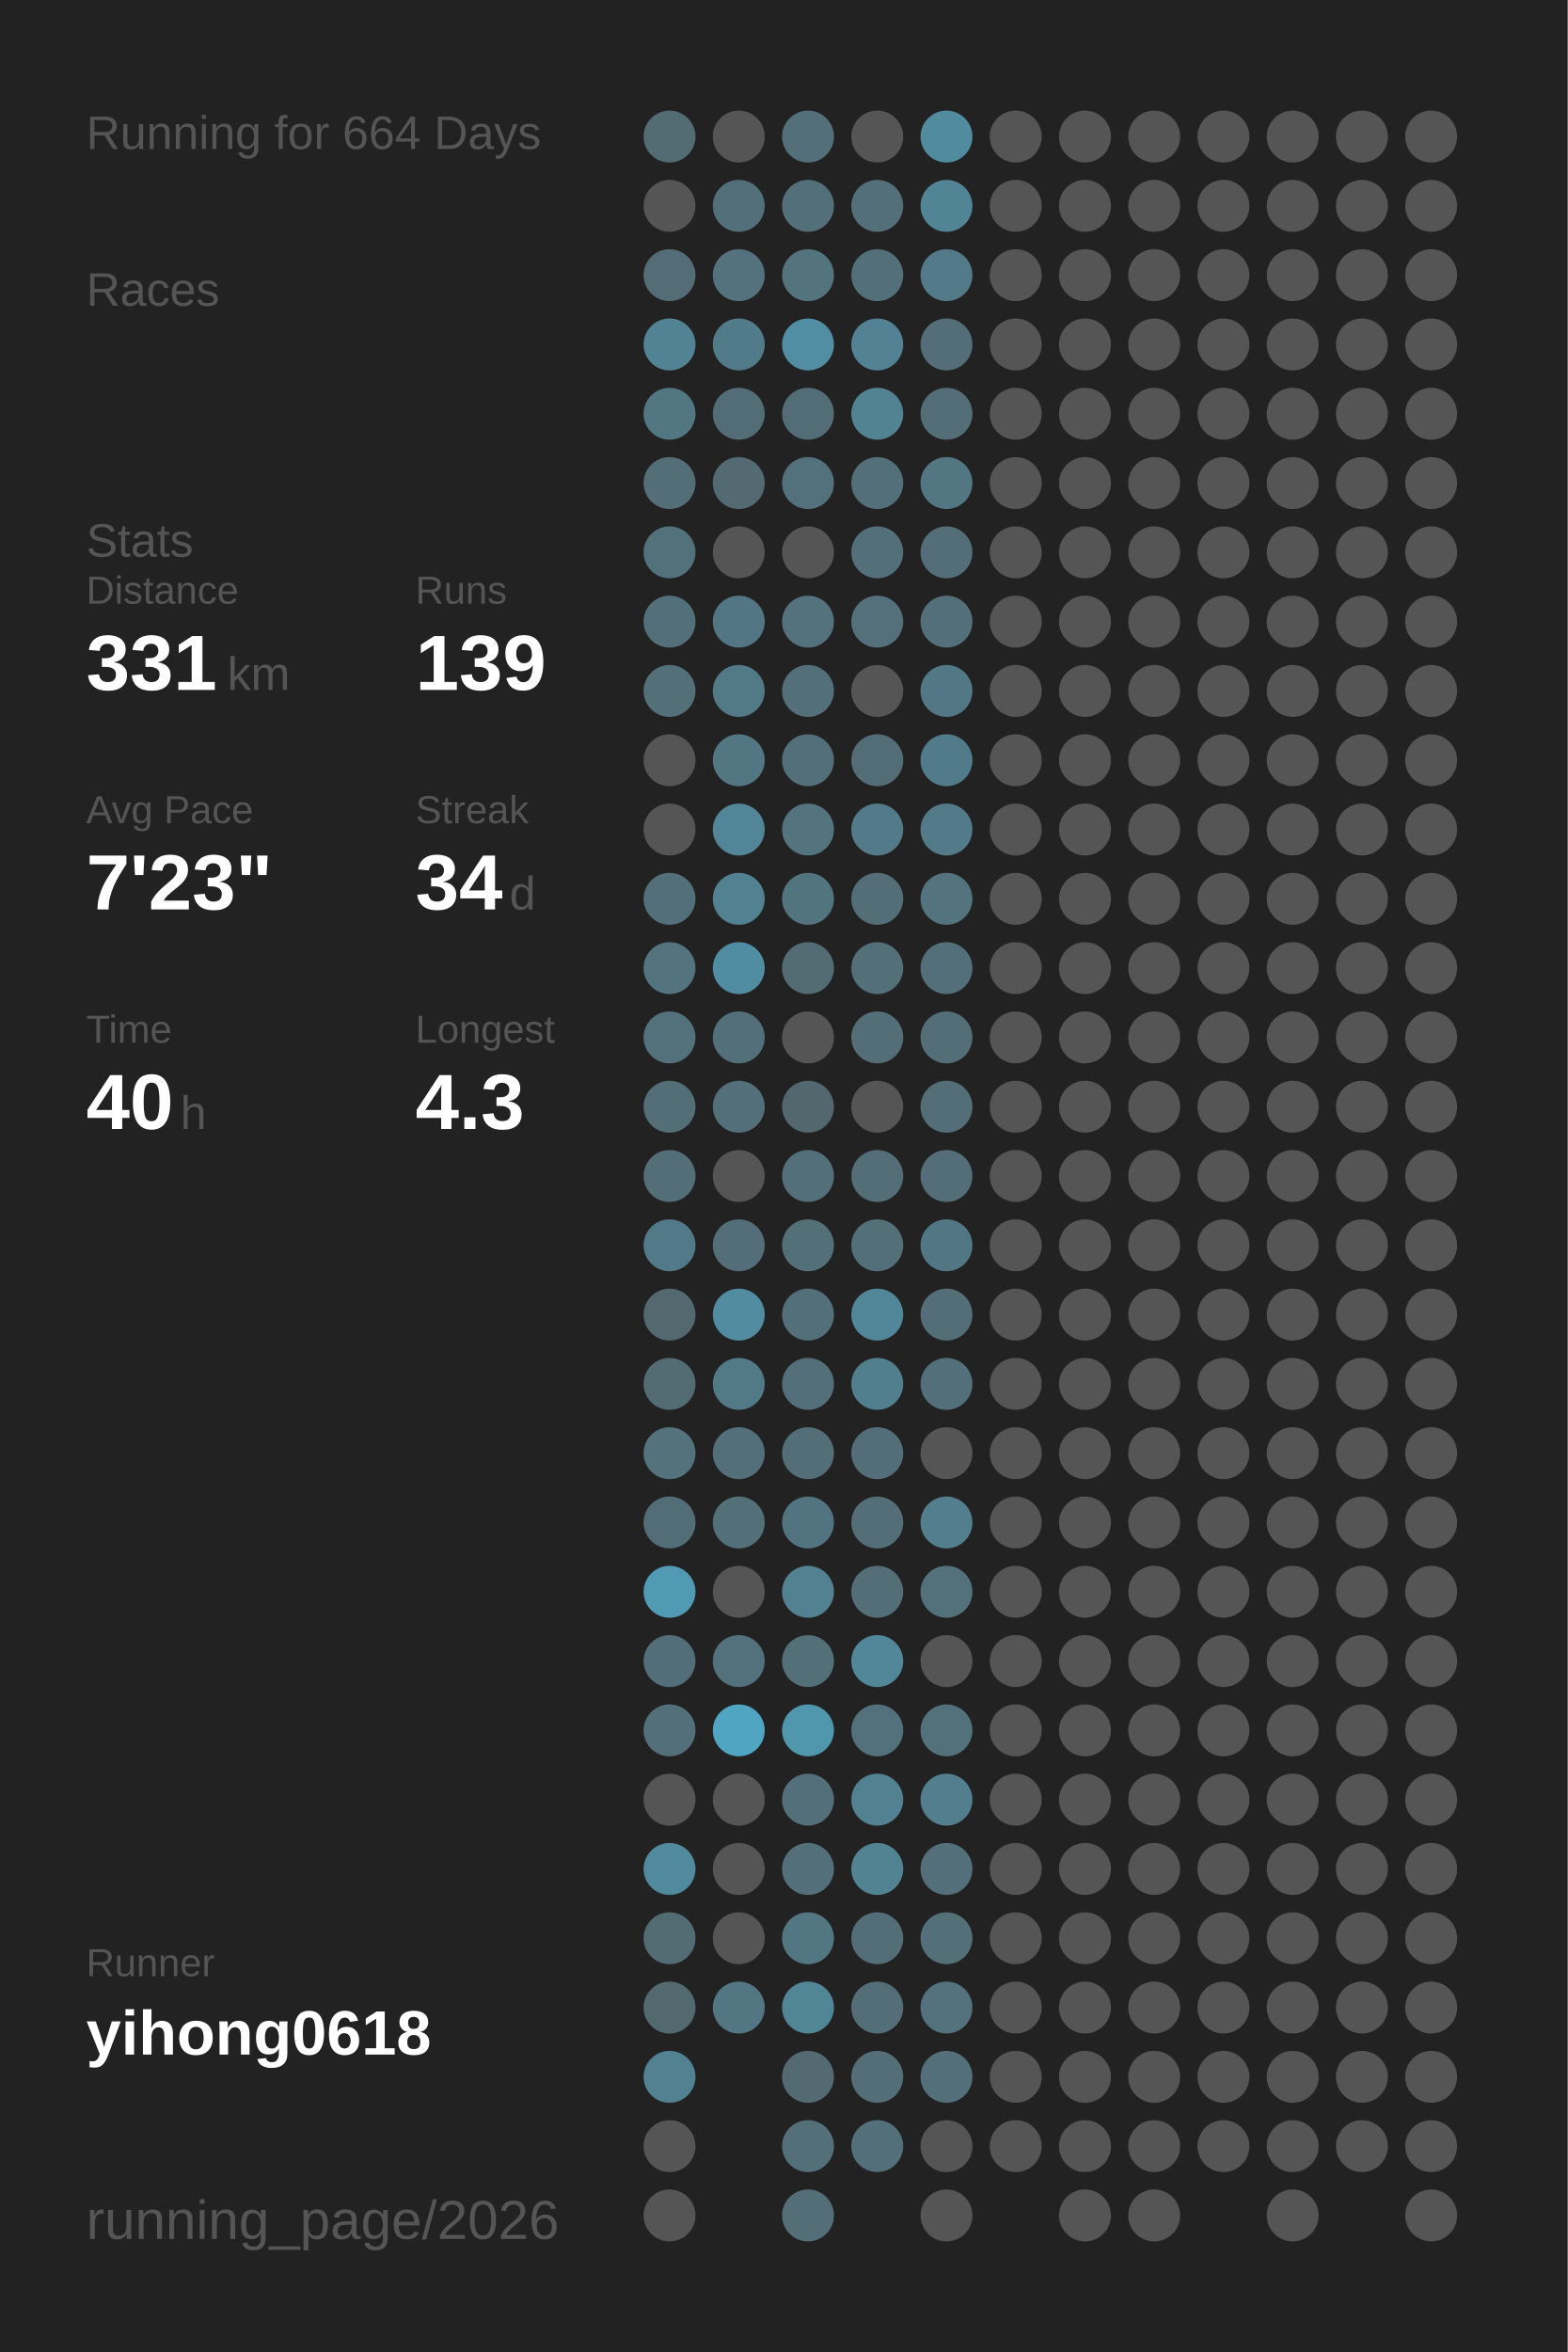
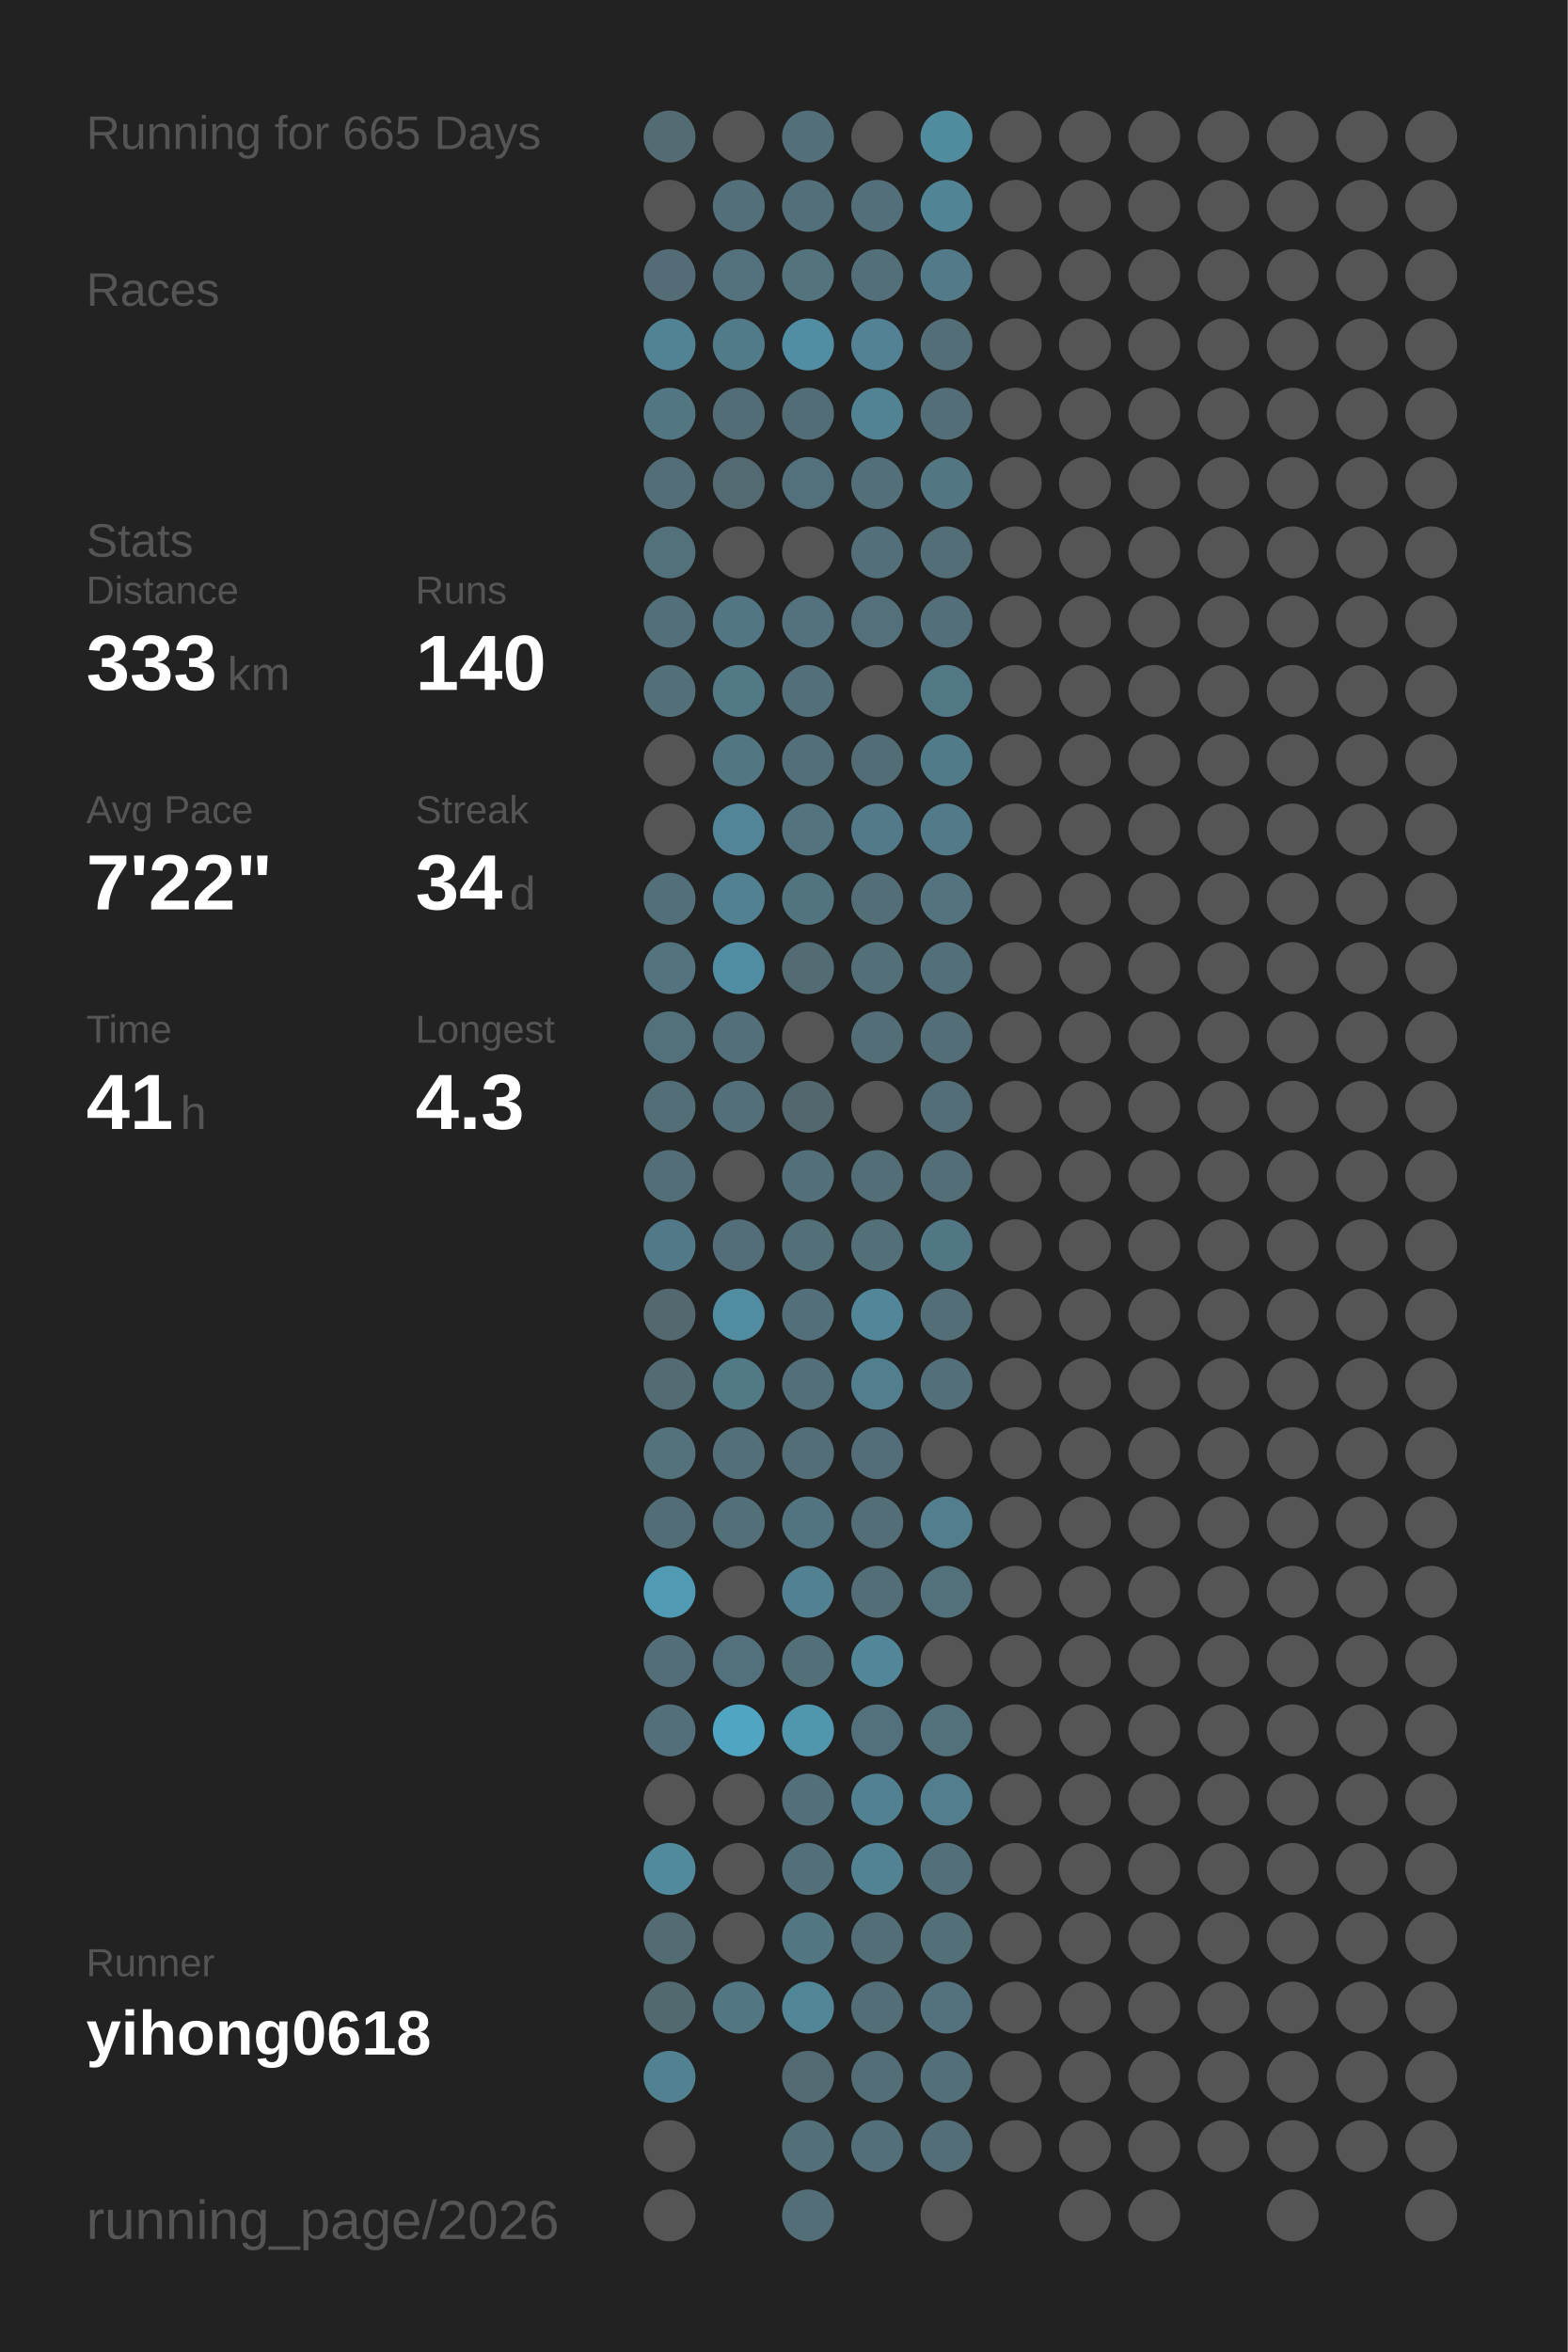
<svg xmlns="http://www.w3.org/2000/svg" baseProfile="full" height="300mm" version="1.1" viewBox="0,0,200,300" width="200mm">
  <defs />
  <rect fill="#222222" height="300" width="200" x="0" y="0" />
-   <text fill="#555555" style="font-size:6px; font-family:Arial;" x="11" y="19">Running for 664 Days</text>
+   <text fill="#555555" style="font-size:6px; font-family:Arial;" x="11" y="19">Running for 665 Days</text>
  <text fill="#555555" style="font-size:6px; font-family:Arial;" x="11" y="39">Races</text>
  <text fill="#555555" style="font-size:6px; font-family:Arial;" x="11" y="71">Stats</text>
  <text fill="#555555" style="font-size:5px; font-family:Arial;" x="11" y="77">Distance</text>
-   <text fill="#FFFFFF" style="font-size:10px; font-family:Arial; font-weight:bold;" x="11" y="88">331</text>
+   <text fill="#FFFFFF" style="font-size:10px; font-family:Arial; font-weight:bold;" x="11" y="88">333</text>
  <text fill="#555555" style="font-size:6px; font-family:Arial;" x="29" y="88">km</text>
  <text fill="#555555" style="font-size:5px; font-family:Arial;" x="53" y="77">Runs</text>
-   <text fill="#FFFFFF" style="font-size:10px; font-family:Arial; font-weight:bold;" x="53" y="88">139</text>
+   <text fill="#FFFFFF" style="font-size:10px; font-family:Arial; font-weight:bold;" x="53" y="88">140</text>
  <text fill="#555555" style="font-size:5px; font-family:Arial;" x="11" y="105">Avg Pace</text>
-   <text fill="#FFFFFF" style="font-size:10px; font-family:Arial; font-weight:bold;" x="11" y="116">7'23"</text>
+   <text fill="#FFFFFF" style="font-size:10px; font-family:Arial; font-weight:bold;" x="11" y="116">7'22"</text>
  <text fill="#555555" style="font-size:5px; font-family:Arial;" x="53" y="105">Streak</text>
  <text fill="#FFFFFF" style="font-size:10px; font-family:Arial; font-weight:bold;" x="53" y="116">34</text>
  <text fill="#555555" style="font-size:6px; font-family:Arial;" x="65" y="116">d</text>
  <text fill="#555555" style="font-size:5px; font-family:Arial;" x="11" y="133">Time</text>
-   <text fill="#FFFFFF" style="font-size:10px; font-family:Arial; font-weight:bold;" x="11" y="144">40</text>
+   <text fill="#FFFFFF" style="font-size:10px; font-family:Arial; font-weight:bold;" x="11" y="144">41</text>
  <text fill="#555555" style="font-size:6px; font-family:Arial;" x="23" y="144">h</text>
  <text fill="#555555" style="font-size:5px; font-family:Arial;" x="53" y="133">Longest</text>
  <text fill="#FFFFFF" style="font-size:10px; font-family:Arial; font-weight:bold;" x="53" y="144">4.3</text>
  <text fill="#555555" style="font-size:5px; font-family:Arial;" x="11" y="252.065">Runner</text>
  <text fill="#FFFFFF" style="font-size:8px; font-family:Arial; font-weight:bold;" x="11" y="262.065">yihong0618</text>
  <text fill="#555555" style="font-size:7px; font-family:Arial;" x="11" y="285.581">running_page/2026</text>
  <circle cx="85.417" cy="17.419" fill="#536b73" r="3.312" />
  <circle cx="85.417" cy="26.258" fill="#555555" r="3.312" />
  <circle cx="85.417" cy="35.097" fill="#536c75" r="3.312" />
  <circle cx="85.417" cy="43.935" fill="#528394" r="3.312" />
  <circle cx="85.417" cy="52.774" fill="#527682" r="3.312" />
  <circle cx="85.417" cy="61.613" fill="#536e77" r="3.312" />
  <circle cx="85.417" cy="70.452" fill="#53717b" r="3.312" />
  <circle cx="85.417" cy="79.29" fill="#53707a" r="3.312" />
  <circle cx="85.417" cy="88.129" fill="#537079" r="3.312" />
  <circle cx="85.417" cy="96.968" fill="#555555" r="3.312" />
  <circle cx="85.417" cy="105.806" fill="#555555" r="3.312" />
  <circle cx="85.417" cy="114.645" fill="#536f79" r="3.312" />
  <circle cx="85.417" cy="123.484" fill="#53737e" r="3.312" />
  <circle cx="85.417" cy="132.323" fill="#53717b" r="3.312" />
  <circle cx="85.417" cy="141.161" fill="#536e77" r="3.312" />
  <circle cx="85.417" cy="150" fill="#536e77" r="3.312" />
  <circle cx="85.417" cy="158.839" fill="#527987" r="3.312" />
  <circle cx="85.417" cy="167.677" fill="#53686f" r="3.312" />
  <circle cx="85.417" cy="176.516" fill="#536b73" r="3.312" />
  <circle cx="85.417" cy="185.355" fill="#53727c" r="3.312" />
  <circle cx="85.417" cy="194.194" fill="#536d76" r="3.312" />
  <circle cx="85.417" cy="203.032" fill="#509ab3" r="3.312" />
  <circle cx="85.417" cy="211.871" fill="#536e78" r="3.312" />
  <circle cx="85.417" cy="220.71" fill="#53707a" r="3.312" />
  <circle cx="85.417" cy="229.548" fill="#555555" r="3.312" />
  <circle cx="85.417" cy="238.387" fill="#518a9d" r="3.312" />
  <circle cx="85.417" cy="247.226" fill="#536c74" r="3.312" />
  <circle cx="85.417" cy="256.065" fill="#536970" r="3.312" />
  <circle cx="85.417" cy="264.903" fill="#528191" r="3.312" />
  <circle cx="85.417" cy="273.742" fill="#555555" r="3.312" />
  <circle cx="85.417" cy="282.581" fill="#555555" r="3.312" />
  <circle cx="94.25" cy="17.419" fill="#555555" r="3.312" />
  <circle cx="94.25" cy="26.258" fill="#53707a" r="3.312" />
  <circle cx="94.25" cy="35.097" fill="#53727d" r="3.312" />
  <circle cx="94.25" cy="43.935" fill="#527b89" r="3.312" />
  <circle cx="94.25" cy="52.774" fill="#536d76" r="3.312" />
  <circle cx="94.25" cy="61.613" fill="#536a72" r="3.312" />
  <circle cx="94.25" cy="70.452" fill="#555555" r="3.312" />
  <circle cx="94.25" cy="79.29" fill="#527683" r="3.312" />
  <circle cx="94.25" cy="88.129" fill="#527986" r="3.312" />
  <circle cx="94.25" cy="96.968" fill="#527682" r="3.312" />
  <circle cx="94.25" cy="105.806" fill="#518597" r="3.312" />
  <circle cx="94.25" cy="114.645" fill="#528191" r="3.312" />
  <circle cx="94.25" cy="123.484" fill="#518da2" r="3.312" />
  <circle cx="94.25" cy="132.323" fill="#53707a" r="3.312" />
  <circle cx="94.25" cy="141.161" fill="#536f79" r="3.312" />
  <circle cx="94.25" cy="150" fill="#555555" r="3.312" />
  <circle cx="94.25" cy="158.839" fill="#536e78" r="3.312" />
  <circle cx="94.25" cy="167.677" fill="#518ca0" r="3.312" />
  <circle cx="94.25" cy="176.516" fill="#527986" r="3.312" />
  <circle cx="94.25" cy="185.355" fill="#536f79" r="3.312" />
  <circle cx="94.25" cy="194.194" fill="#536f78" r="3.312" />
  <circle cx="94.25" cy="203.032" fill="#555555" r="3.312" />
  <circle cx="94.25" cy="211.871" fill="#53717c" r="3.312" />
  <circle cx="94.25" cy="220.71" fill="#4fa5c2" r="3.312" />
  <circle cx="94.25" cy="229.548" fill="#555555" r="3.312" />
  <circle cx="94.25" cy="238.387" fill="#555555" r="3.312" />
  <circle cx="94.25" cy="247.226" fill="#555555" r="3.312" />
  <circle cx="94.25" cy="256.065" fill="#527783" r="3.312" />
  <circle cx="103.083" cy="17.419" fill="#53707a" r="3.312" />
  <circle cx="103.083" cy="26.258" fill="#536f79" r="3.312" />
  <circle cx="103.083" cy="35.097" fill="#53737d" r="3.312" />
  <circle cx="103.083" cy="43.935" fill="#518ea3" r="3.312" />
  <circle cx="103.083" cy="52.774" fill="#536d76" r="3.312" />
  <circle cx="103.083" cy="61.613" fill="#53717c" r="3.312" />
  <circle cx="103.083" cy="70.452" fill="#555555" r="3.312" />
  <circle cx="103.083" cy="79.29" fill="#53727d" r="3.312" />
  <circle cx="103.083" cy="88.129" fill="#536f79" r="3.312" />
  <circle cx="103.083" cy="96.968" fill="#536f79" r="3.312" />
  <circle cx="103.083" cy="105.806" fill="#53737f" r="3.312" />
  <circle cx="103.083" cy="114.645" fill="#52747f" r="3.312" />
  <circle cx="103.083" cy="123.484" fill="#536c74" r="3.312" />
  <circle cx="103.083" cy="132.323" fill="#555555" r="3.312" />
  <circle cx="103.083" cy="141.161" fill="#53676e" r="3.312" />
  <circle cx="103.083" cy="150" fill="#53707a" r="3.312" />
  <circle cx="103.083" cy="158.839" fill="#536f78" r="3.312" />
  <circle cx="103.083" cy="167.677" fill="#536f79" r="3.312" />
  <circle cx="103.083" cy="176.516" fill="#53707a" r="3.312" />
  <circle cx="103.083" cy="185.355" fill="#536e77" r="3.312" />
  <circle cx="103.083" cy="194.194" fill="#527480" r="3.312" />
  <circle cx="103.083" cy="203.032" fill="#528191" r="3.312" />
  <circle cx="103.083" cy="211.871" fill="#536f78" r="3.312" />
  <circle cx="103.083" cy="220.71" fill="#5096ad" r="3.312" />
  <circle cx="103.083" cy="229.548" fill="#536f79" r="3.312" />
  <circle cx="103.083" cy="238.387" fill="#53707a" r="3.312" />
  <circle cx="103.083" cy="247.226" fill="#527682" r="3.312" />
  <circle cx="103.083" cy="256.065" fill="#518697" r="3.312" />
  <circle cx="103.083" cy="264.903" fill="#536a72" r="3.312" />
  <circle cx="103.083" cy="273.742" fill="#536f78" r="3.312" />
  <circle cx="103.083" cy="282.581" fill="#536e77" r="3.312" />
  <circle cx="111.917" cy="17.419" fill="#555555" r="3.312" />
  <circle cx="111.917" cy="26.258" fill="#536f79" r="3.312" />
  <circle cx="111.917" cy="35.097" fill="#53707a" r="3.312" />
  <circle cx="111.917" cy="43.935" fill="#528293" r="3.312" />
  <circle cx="111.917" cy="52.774" fill="#528393" r="3.312" />
  <circle cx="111.917" cy="61.613" fill="#53707a" r="3.312" />
  <circle cx="111.917" cy="70.452" fill="#536f79" r="3.312" />
  <circle cx="111.917" cy="79.29" fill="#53707b" r="3.312" />
  <circle cx="111.917" cy="88.129" fill="#555555" r="3.312" />
  <circle cx="111.917" cy="96.968" fill="#536d76" r="3.312" />
  <circle cx="111.917" cy="105.806" fill="#527a88" r="3.312" />
  <circle cx="111.917" cy="114.645" fill="#536e77" r="3.312" />
  <circle cx="111.917" cy="123.484" fill="#536f78" r="3.312" />
  <circle cx="111.917" cy="132.323" fill="#536e77" r="3.312" />
  <circle cx="111.917" cy="141.161" fill="#555555" r="3.312" />
  <circle cx="111.917" cy="150" fill="#536e77" r="3.312" />
  <circle cx="111.917" cy="158.839" fill="#536f78" r="3.312" />
  <circle cx="111.917" cy="167.677" fill="#518799" r="3.312" />
  <circle cx="111.917" cy="176.516" fill="#527f8e" r="3.312" />
  <circle cx="111.917" cy="185.355" fill="#536e78" r="3.312" />
  <circle cx="111.917" cy="194.194" fill="#536e77" r="3.312" />
  <circle cx="111.917" cy="203.032" fill="#536e77" r="3.312" />
  <circle cx="111.917" cy="211.871" fill="#518799" r="3.312" />
  <circle cx="111.917" cy="220.71" fill="#53717c" r="3.312" />
  <circle cx="111.917" cy="229.548" fill="#528191" r="3.312" />
  <circle cx="111.917" cy="238.387" fill="#528393" r="3.312" />
  <circle cx="111.917" cy="247.226" fill="#536e77" r="3.312" />
  <circle cx="111.917" cy="256.065" fill="#536e77" r="3.312" />
  <circle cx="111.917" cy="264.903" fill="#536e77" r="3.312" />
  <circle cx="111.917" cy="273.742" fill="#53707a" r="3.312" />
  <circle cx="120.75" cy="17.419" fill="#518b9e" r="3.312" />
  <circle cx="120.75" cy="26.258" fill="#518495" r="3.312" />
  <circle cx="120.75" cy="35.097" fill="#527a88" r="3.312" />
  <circle cx="120.75" cy="43.935" fill="#536e77" r="3.312" />
  <circle cx="120.75" cy="52.774" fill="#536e77" r="3.312" />
  <circle cx="120.75" cy="61.613" fill="#527682" r="3.312" />
  <circle cx="120.75" cy="70.452" fill="#536e77" r="3.312" />
  <circle cx="120.75" cy="79.29" fill="#536f79" r="3.312" />
  <circle cx="120.75" cy="88.129" fill="#527885" r="3.312" />
  <circle cx="120.75" cy="96.968" fill="#527b89" r="3.312" />
  <circle cx="120.75" cy="105.806" fill="#527a88" r="3.312" />
  <circle cx="120.75" cy="114.645" fill="#53747f" r="3.312" />
  <circle cx="120.75" cy="123.484" fill="#536f79" r="3.312" />
  <circle cx="120.75" cy="132.323" fill="#536e77" r="3.312" />
  <circle cx="120.75" cy="141.161" fill="#536e77" r="3.312" />
  <circle cx="120.75" cy="150" fill="#536e77" r="3.312" />
  <circle cx="120.75" cy="158.839" fill="#527784" r="3.312" />
  <circle cx="120.75" cy="167.677" fill="#536e77" r="3.312" />
  <circle cx="120.75" cy="176.516" fill="#53707a" r="3.312" />
  <circle cx="120.75" cy="185.355" fill="#555555" r="3.312" />
  <circle cx="120.75" cy="194.194" fill="#527e8d" r="3.312" />
  <circle cx="120.75" cy="203.032" fill="#53717b" r="3.312" />
  <circle cx="120.75" cy="211.871" fill="#555555" r="3.312" />
  <circle cx="120.75" cy="220.71" fill="#53717b" r="3.312" />
  <circle cx="120.75" cy="229.548" fill="#527e8d" r="3.312" />
  <circle cx="120.75" cy="238.387" fill="#536f79" r="3.312" />
  <circle cx="120.75" cy="247.226" fill="#536f78" r="3.312" />
  <circle cx="120.75" cy="256.065" fill="#53727d" r="3.312" />
  <circle cx="120.75" cy="264.903" fill="#536f79" r="3.312" />
-   <circle cx="120.75" cy="273.742" fill="#555555" r="3.312" />
+   <circle cx="120.75" cy="273.742" fill="#536e77" r="3.312" />
  <circle cx="120.75" cy="282.581" fill="#555555" r="3.312" />
  <circle cx="129.583" cy="17.419" fill="#555555" r="3.312" />
  <circle cx="129.583" cy="26.258" fill="#555555" r="3.312" />
  <circle cx="129.583" cy="35.097" fill="#555555" r="3.312" />
  <circle cx="129.583" cy="43.935" fill="#555555" r="3.312" />
  <circle cx="129.583" cy="52.774" fill="#555555" r="3.312" />
  <circle cx="129.583" cy="61.613" fill="#555555" r="3.312" />
  <circle cx="129.583" cy="70.452" fill="#555555" r="3.312" />
  <circle cx="129.583" cy="79.29" fill="#555555" r="3.312" />
  <circle cx="129.583" cy="88.129" fill="#555555" r="3.312" />
  <circle cx="129.583" cy="96.968" fill="#555555" r="3.312" />
  <circle cx="129.583" cy="105.806" fill="#555555" r="3.312" />
  <circle cx="129.583" cy="114.645" fill="#555555" r="3.312" />
  <circle cx="129.583" cy="123.484" fill="#555555" r="3.312" />
  <circle cx="129.583" cy="132.323" fill="#555555" r="3.312" />
  <circle cx="129.583" cy="141.161" fill="#555555" r="3.312" />
  <circle cx="129.583" cy="150" fill="#555555" r="3.312" />
  <circle cx="129.583" cy="158.839" fill="#555555" r="3.312" />
  <circle cx="129.583" cy="167.677" fill="#555555" r="3.312" />
  <circle cx="129.583" cy="176.516" fill="#555555" r="3.312" />
  <circle cx="129.583" cy="185.355" fill="#555555" r="3.312" />
  <circle cx="129.583" cy="194.194" fill="#555555" r="3.312" />
  <circle cx="129.583" cy="203.032" fill="#555555" r="3.312" />
  <circle cx="129.583" cy="211.871" fill="#555555" r="3.312" />
  <circle cx="129.583" cy="220.71" fill="#555555" r="3.312" />
  <circle cx="129.583" cy="229.548" fill="#555555" r="3.312" />
  <circle cx="129.583" cy="238.387" fill="#555555" r="3.312" />
  <circle cx="129.583" cy="247.226" fill="#555555" r="3.312" />
  <circle cx="129.583" cy="256.065" fill="#555555" r="3.312" />
  <circle cx="129.583" cy="264.903" fill="#555555" r="3.312" />
  <circle cx="129.583" cy="273.742" fill="#555555" r="3.312" />
  <circle cx="138.417" cy="17.419" fill="#555555" r="3.312" />
  <circle cx="138.417" cy="26.258" fill="#555555" r="3.312" />
  <circle cx="138.417" cy="35.097" fill="#555555" r="3.312" />
  <circle cx="138.417" cy="43.935" fill="#555555" r="3.312" />
  <circle cx="138.417" cy="52.774" fill="#555555" r="3.312" />
  <circle cx="138.417" cy="61.613" fill="#555555" r="3.312" />
  <circle cx="138.417" cy="70.452" fill="#555555" r="3.312" />
  <circle cx="138.417" cy="79.29" fill="#555555" r="3.312" />
  <circle cx="138.417" cy="88.129" fill="#555555" r="3.312" />
  <circle cx="138.417" cy="96.968" fill="#555555" r="3.312" />
  <circle cx="138.417" cy="105.806" fill="#555555" r="3.312" />
  <circle cx="138.417" cy="114.645" fill="#555555" r="3.312" />
  <circle cx="138.417" cy="123.484" fill="#555555" r="3.312" />
  <circle cx="138.417" cy="132.323" fill="#555555" r="3.312" />
  <circle cx="138.417" cy="141.161" fill="#555555" r="3.312" />
  <circle cx="138.417" cy="150" fill="#555555" r="3.312" />
  <circle cx="138.417" cy="158.839" fill="#555555" r="3.312" />
  <circle cx="138.417" cy="167.677" fill="#555555" r="3.312" />
  <circle cx="138.417" cy="176.516" fill="#555555" r="3.312" />
  <circle cx="138.417" cy="185.355" fill="#555555" r="3.312" />
  <circle cx="138.417" cy="194.194" fill="#555555" r="3.312" />
  <circle cx="138.417" cy="203.032" fill="#555555" r="3.312" />
  <circle cx="138.417" cy="211.871" fill="#555555" r="3.312" />
  <circle cx="138.417" cy="220.71" fill="#555555" r="3.312" />
  <circle cx="138.417" cy="229.548" fill="#555555" r="3.312" />
  <circle cx="138.417" cy="238.387" fill="#555555" r="3.312" />
  <circle cx="138.417" cy="247.226" fill="#555555" r="3.312" />
  <circle cx="138.417" cy="256.065" fill="#555555" r="3.312" />
  <circle cx="138.417" cy="264.903" fill="#555555" r="3.312" />
  <circle cx="138.417" cy="273.742" fill="#555555" r="3.312" />
  <circle cx="138.417" cy="282.581" fill="#555555" r="3.312" />
  <circle cx="147.25" cy="17.419" fill="#555555" r="3.312" />
  <circle cx="147.25" cy="26.258" fill="#555555" r="3.312" />
  <circle cx="147.25" cy="35.097" fill="#555555" r="3.312" />
  <circle cx="147.25" cy="43.935" fill="#555555" r="3.312" />
  <circle cx="147.25" cy="52.774" fill="#555555" r="3.312" />
  <circle cx="147.25" cy="61.613" fill="#555555" r="3.312" />
  <circle cx="147.25" cy="70.452" fill="#555555" r="3.312" />
  <circle cx="147.25" cy="79.29" fill="#555555" r="3.312" />
  <circle cx="147.25" cy="88.129" fill="#555555" r="3.312" />
  <circle cx="147.25" cy="96.968" fill="#555555" r="3.312" />
  <circle cx="147.25" cy="105.806" fill="#555555" r="3.312" />
  <circle cx="147.25" cy="114.645" fill="#555555" r="3.312" />
  <circle cx="147.25" cy="123.484" fill="#555555" r="3.312" />
  <circle cx="147.25" cy="132.323" fill="#555555" r="3.312" />
  <circle cx="147.25" cy="141.161" fill="#555555" r="3.312" />
  <circle cx="147.25" cy="150" fill="#555555" r="3.312" />
  <circle cx="147.25" cy="158.839" fill="#555555" r="3.312" />
  <circle cx="147.25" cy="167.677" fill="#555555" r="3.312" />
  <circle cx="147.25" cy="176.516" fill="#555555" r="3.312" />
  <circle cx="147.25" cy="185.355" fill="#555555" r="3.312" />
  <circle cx="147.25" cy="194.194" fill="#555555" r="3.312" />
  <circle cx="147.25" cy="203.032" fill="#555555" r="3.312" />
  <circle cx="147.25" cy="211.871" fill="#555555" r="3.312" />
  <circle cx="147.25" cy="220.71" fill="#555555" r="3.312" />
  <circle cx="147.25" cy="229.548" fill="#555555" r="3.312" />
  <circle cx="147.25" cy="238.387" fill="#555555" r="3.312" />
  <circle cx="147.25" cy="247.226" fill="#555555" r="3.312" />
  <circle cx="147.25" cy="256.065" fill="#555555" r="3.312" />
  <circle cx="147.25" cy="264.903" fill="#555555" r="3.312" />
  <circle cx="147.25" cy="273.742" fill="#555555" r="3.312" />
  <circle cx="147.25" cy="282.581" fill="#555555" r="3.312" />
  <circle cx="156.083" cy="17.419" fill="#555555" r="3.312" />
  <circle cx="156.083" cy="26.258" fill="#555555" r="3.312" />
  <circle cx="156.083" cy="35.097" fill="#555555" r="3.312" />
  <circle cx="156.083" cy="43.935" fill="#555555" r="3.312" />
  <circle cx="156.083" cy="52.774" fill="#555555" r="3.312" />
  <circle cx="156.083" cy="61.613" fill="#555555" r="3.312" />
  <circle cx="156.083" cy="70.452" fill="#555555" r="3.312" />
  <circle cx="156.083" cy="79.29" fill="#555555" r="3.312" />
  <circle cx="156.083" cy="88.129" fill="#555555" r="3.312" />
  <circle cx="156.083" cy="96.968" fill="#555555" r="3.312" />
  <circle cx="156.083" cy="105.806" fill="#555555" r="3.312" />
  <circle cx="156.083" cy="114.645" fill="#555555" r="3.312" />
  <circle cx="156.083" cy="123.484" fill="#555555" r="3.312" />
  <circle cx="156.083" cy="132.323" fill="#555555" r="3.312" />
  <circle cx="156.083" cy="141.161" fill="#555555" r="3.312" />
  <circle cx="156.083" cy="150" fill="#555555" r="3.312" />
  <circle cx="156.083" cy="158.839" fill="#555555" r="3.312" />
  <circle cx="156.083" cy="167.677" fill="#555555" r="3.312" />
  <circle cx="156.083" cy="176.516" fill="#555555" r="3.312" />
  <circle cx="156.083" cy="185.355" fill="#555555" r="3.312" />
  <circle cx="156.083" cy="194.194" fill="#555555" r="3.312" />
  <circle cx="156.083" cy="203.032" fill="#555555" r="3.312" />
  <circle cx="156.083" cy="211.871" fill="#555555" r="3.312" />
  <circle cx="156.083" cy="220.71" fill="#555555" r="3.312" />
  <circle cx="156.083" cy="229.548" fill="#555555" r="3.312" />
  <circle cx="156.083" cy="238.387" fill="#555555" r="3.312" />
  <circle cx="156.083" cy="247.226" fill="#555555" r="3.312" />
  <circle cx="156.083" cy="256.065" fill="#555555" r="3.312" />
  <circle cx="156.083" cy="264.903" fill="#555555" r="3.312" />
  <circle cx="156.083" cy="273.742" fill="#555555" r="3.312" />
  <circle cx="164.917" cy="17.419" fill="#555555" r="3.312" />
  <circle cx="164.917" cy="26.258" fill="#555555" r="3.312" />
  <circle cx="164.917" cy="35.097" fill="#555555" r="3.312" />
  <circle cx="164.917" cy="43.935" fill="#555555" r="3.312" />
  <circle cx="164.917" cy="52.774" fill="#555555" r="3.312" />
  <circle cx="164.917" cy="61.613" fill="#555555" r="3.312" />
  <circle cx="164.917" cy="70.452" fill="#555555" r="3.312" />
  <circle cx="164.917" cy="79.29" fill="#555555" r="3.312" />
  <circle cx="164.917" cy="88.129" fill="#555555" r="3.312" />
  <circle cx="164.917" cy="96.968" fill="#555555" r="3.312" />
  <circle cx="164.917" cy="105.806" fill="#555555" r="3.312" />
  <circle cx="164.917" cy="114.645" fill="#555555" r="3.312" />
  <circle cx="164.917" cy="123.484" fill="#555555" r="3.312" />
  <circle cx="164.917" cy="132.323" fill="#555555" r="3.312" />
  <circle cx="164.917" cy="141.161" fill="#555555" r="3.312" />
  <circle cx="164.917" cy="150" fill="#555555" r="3.312" />
  <circle cx="164.917" cy="158.839" fill="#555555" r="3.312" />
  <circle cx="164.917" cy="167.677" fill="#555555" r="3.312" />
  <circle cx="164.917" cy="176.516" fill="#555555" r="3.312" />
  <circle cx="164.917" cy="185.355" fill="#555555" r="3.312" />
  <circle cx="164.917" cy="194.194" fill="#555555" r="3.312" />
  <circle cx="164.917" cy="203.032" fill="#555555" r="3.312" />
  <circle cx="164.917" cy="211.871" fill="#555555" r="3.312" />
  <circle cx="164.917" cy="220.71" fill="#555555" r="3.312" />
  <circle cx="164.917" cy="229.548" fill="#555555" r="3.312" />
  <circle cx="164.917" cy="238.387" fill="#555555" r="3.312" />
  <circle cx="164.917" cy="247.226" fill="#555555" r="3.312" />
  <circle cx="164.917" cy="256.065" fill="#555555" r="3.312" />
  <circle cx="164.917" cy="264.903" fill="#555555" r="3.312" />
  <circle cx="164.917" cy="273.742" fill="#555555" r="3.312" />
  <circle cx="164.917" cy="282.581" fill="#555555" r="3.312" />
  <circle cx="173.75" cy="17.419" fill="#555555" r="3.312" />
  <circle cx="173.75" cy="26.258" fill="#555555" r="3.312" />
  <circle cx="173.75" cy="35.097" fill="#555555" r="3.312" />
  <circle cx="173.75" cy="43.935" fill="#555555" r="3.312" />
  <circle cx="173.75" cy="52.774" fill="#555555" r="3.312" />
  <circle cx="173.75" cy="61.613" fill="#555555" r="3.312" />
  <circle cx="173.75" cy="70.452" fill="#555555" r="3.312" />
  <circle cx="173.75" cy="79.29" fill="#555555" r="3.312" />
  <circle cx="173.75" cy="88.129" fill="#555555" r="3.312" />
  <circle cx="173.75" cy="96.968" fill="#555555" r="3.312" />
  <circle cx="173.75" cy="105.806" fill="#555555" r="3.312" />
  <circle cx="173.75" cy="114.645" fill="#555555" r="3.312" />
  <circle cx="173.75" cy="123.484" fill="#555555" r="3.312" />
  <circle cx="173.75" cy="132.323" fill="#555555" r="3.312" />
  <circle cx="173.75" cy="141.161" fill="#555555" r="3.312" />
  <circle cx="173.75" cy="150" fill="#555555" r="3.312" />
  <circle cx="173.75" cy="158.839" fill="#555555" r="3.312" />
  <circle cx="173.75" cy="167.677" fill="#555555" r="3.312" />
  <circle cx="173.75" cy="176.516" fill="#555555" r="3.312" />
  <circle cx="173.75" cy="185.355" fill="#555555" r="3.312" />
  <circle cx="173.75" cy="194.194" fill="#555555" r="3.312" />
  <circle cx="173.75" cy="203.032" fill="#555555" r="3.312" />
  <circle cx="173.75" cy="211.871" fill="#555555" r="3.312" />
  <circle cx="173.75" cy="220.71" fill="#555555" r="3.312" />
  <circle cx="173.75" cy="229.548" fill="#555555" r="3.312" />
  <circle cx="173.75" cy="238.387" fill="#555555" r="3.312" />
  <circle cx="173.75" cy="247.226" fill="#555555" r="3.312" />
  <circle cx="173.75" cy="256.065" fill="#555555" r="3.312" />
  <circle cx="173.75" cy="264.903" fill="#555555" r="3.312" />
  <circle cx="173.75" cy="273.742" fill="#555555" r="3.312" />
  <circle cx="182.583" cy="17.419" fill="#555555" r="3.312" />
  <circle cx="182.583" cy="26.258" fill="#555555" r="3.312" />
  <circle cx="182.583" cy="35.097" fill="#555555" r="3.312" />
  <circle cx="182.583" cy="43.935" fill="#555555" r="3.312" />
  <circle cx="182.583" cy="52.774" fill="#555555" r="3.312" />
  <circle cx="182.583" cy="61.613" fill="#555555" r="3.312" />
  <circle cx="182.583" cy="70.452" fill="#555555" r="3.312" />
  <circle cx="182.583" cy="79.29" fill="#555555" r="3.312" />
  <circle cx="182.583" cy="88.129" fill="#555555" r="3.312" />
  <circle cx="182.583" cy="96.968" fill="#555555" r="3.312" />
  <circle cx="182.583" cy="105.806" fill="#555555" r="3.312" />
  <circle cx="182.583" cy="114.645" fill="#555555" r="3.312" />
  <circle cx="182.583" cy="123.484" fill="#555555" r="3.312" />
  <circle cx="182.583" cy="132.323" fill="#555555" r="3.312" />
  <circle cx="182.583" cy="141.161" fill="#555555" r="3.312" />
  <circle cx="182.583" cy="150" fill="#555555" r="3.312" />
  <circle cx="182.583" cy="158.839" fill="#555555" r="3.312" />
  <circle cx="182.583" cy="167.677" fill="#555555" r="3.312" />
  <circle cx="182.583" cy="176.516" fill="#555555" r="3.312" />
  <circle cx="182.583" cy="185.355" fill="#555555" r="3.312" />
  <circle cx="182.583" cy="194.194" fill="#555555" r="3.312" />
  <circle cx="182.583" cy="203.032" fill="#555555" r="3.312" />
  <circle cx="182.583" cy="211.871" fill="#555555" r="3.312" />
  <circle cx="182.583" cy="220.71" fill="#555555" r="3.312" />
  <circle cx="182.583" cy="229.548" fill="#555555" r="3.312" />
  <circle cx="182.583" cy="238.387" fill="#555555" r="3.312" />
  <circle cx="182.583" cy="247.226" fill="#555555" r="3.312" />
  <circle cx="182.583" cy="256.065" fill="#555555" r="3.312" />
  <circle cx="182.583" cy="264.903" fill="#555555" r="3.312" />
  <circle cx="182.583" cy="273.742" fill="#555555" r="3.312" />
  <circle cx="182.583" cy="282.581" fill="#555555" r="3.312" />
</svg>
